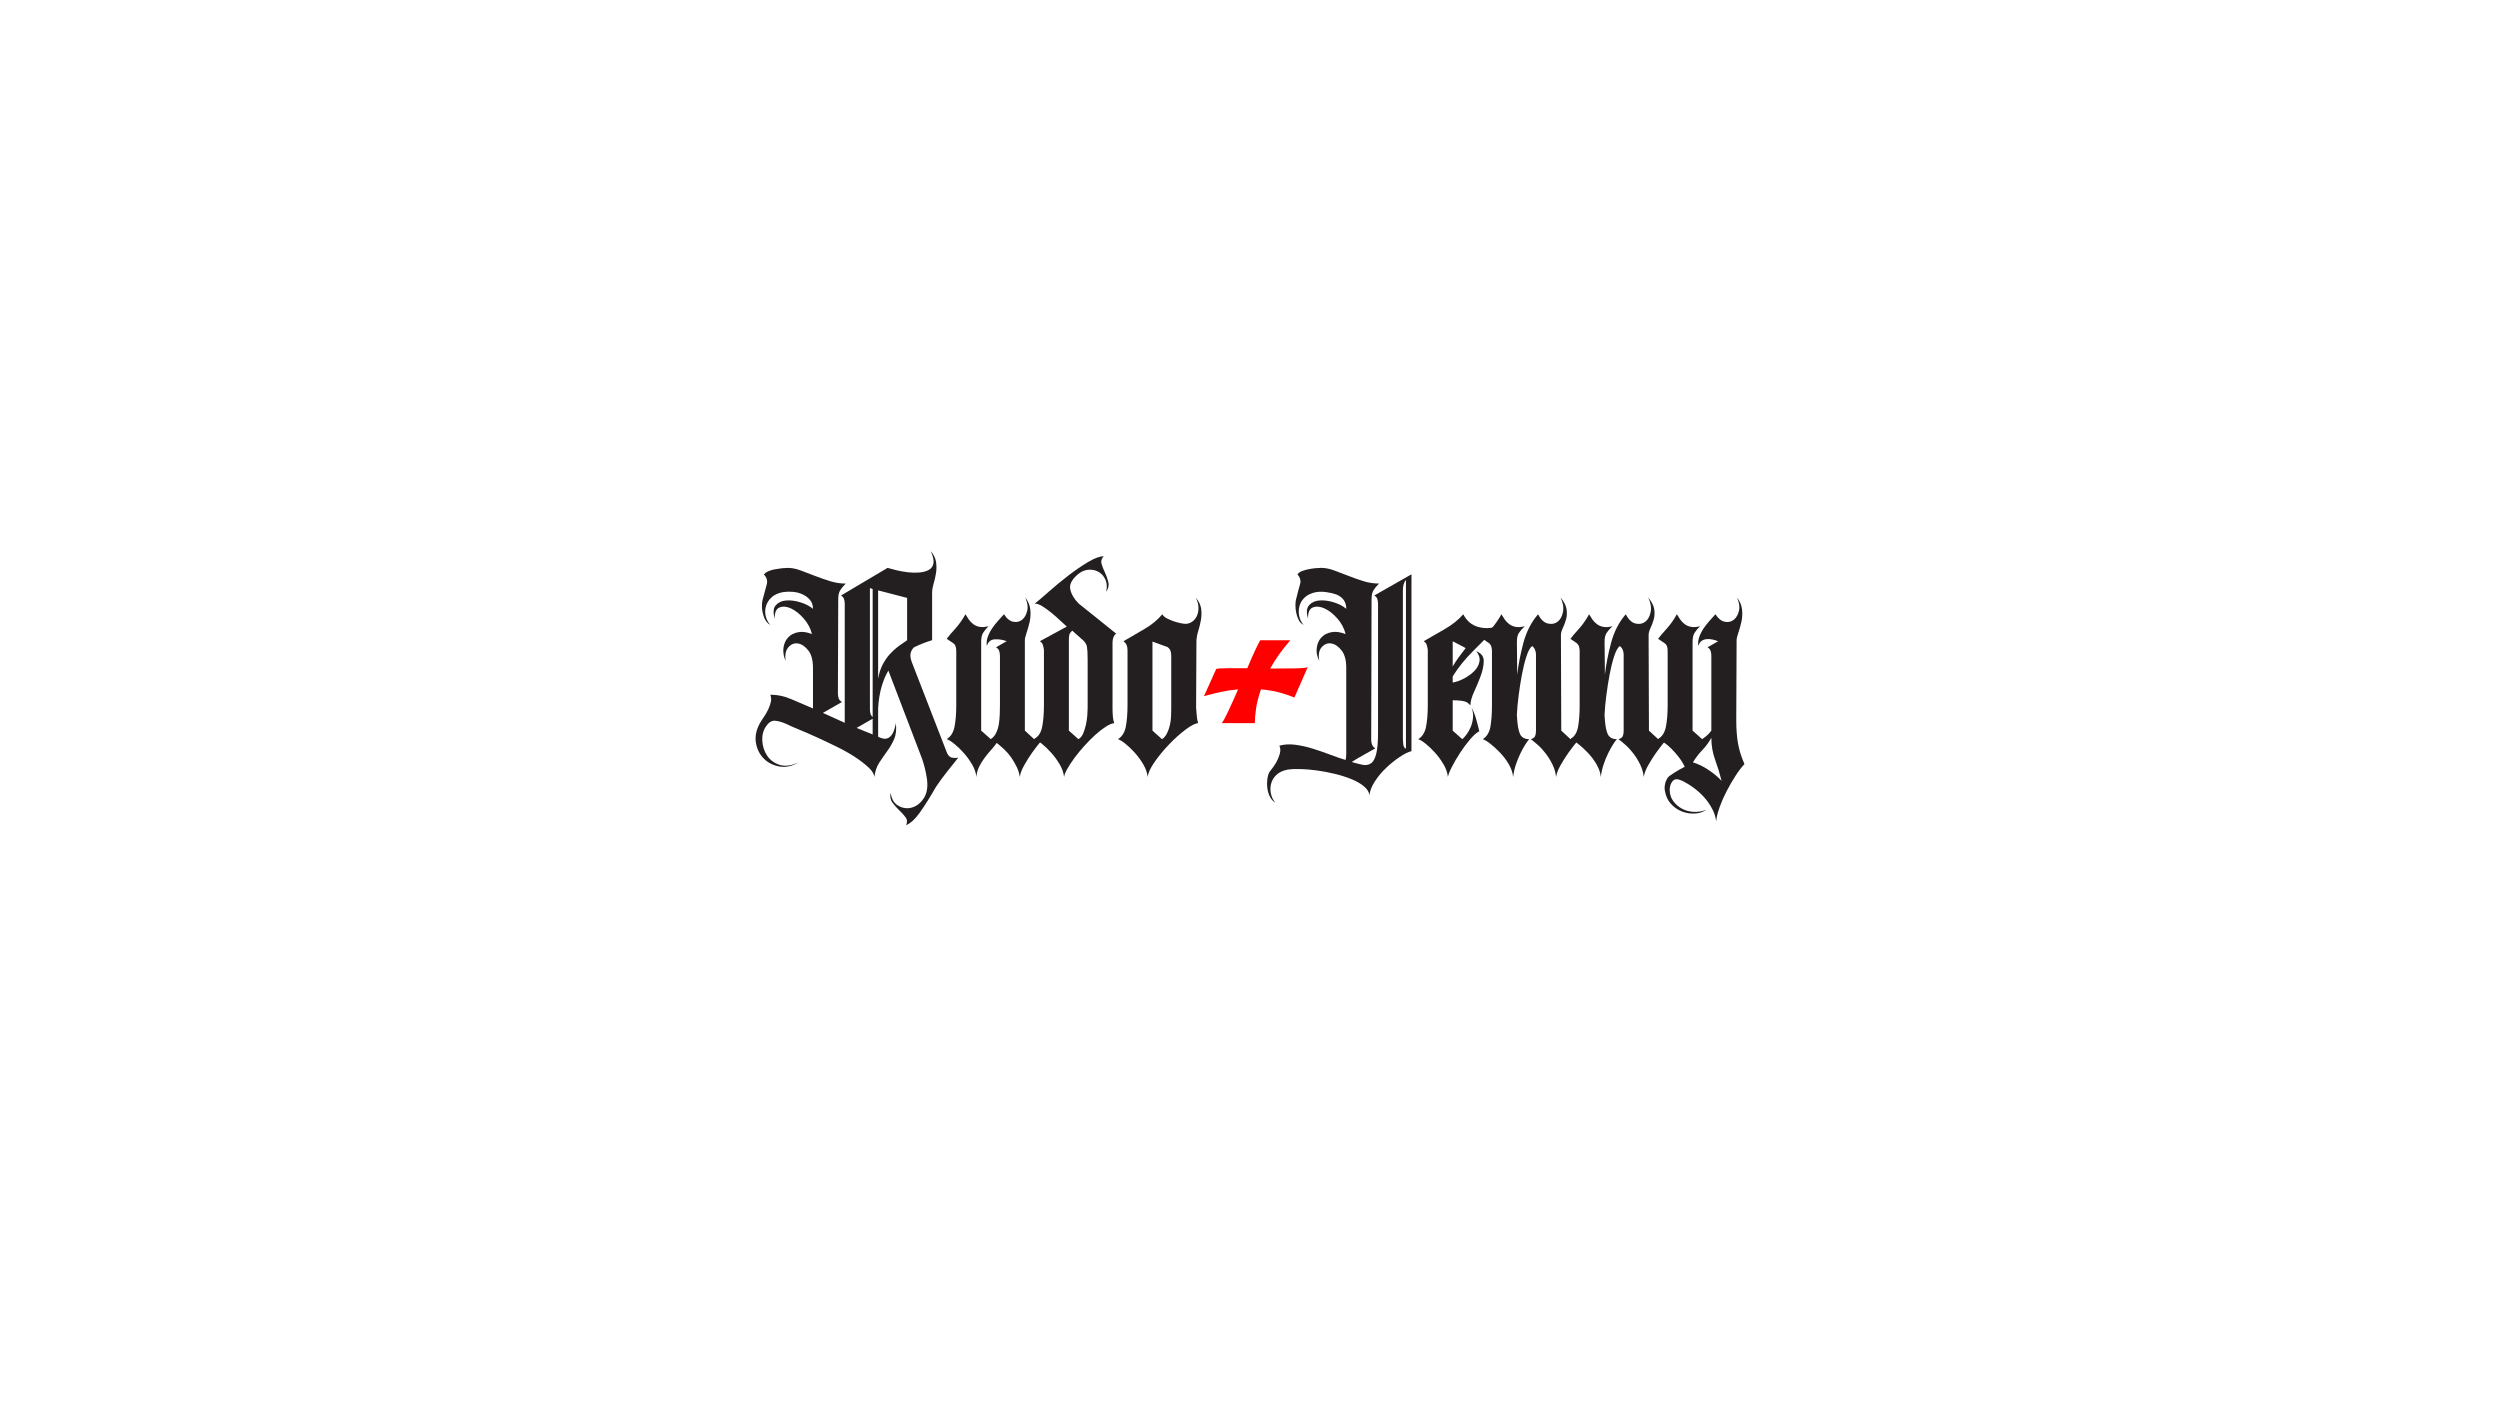
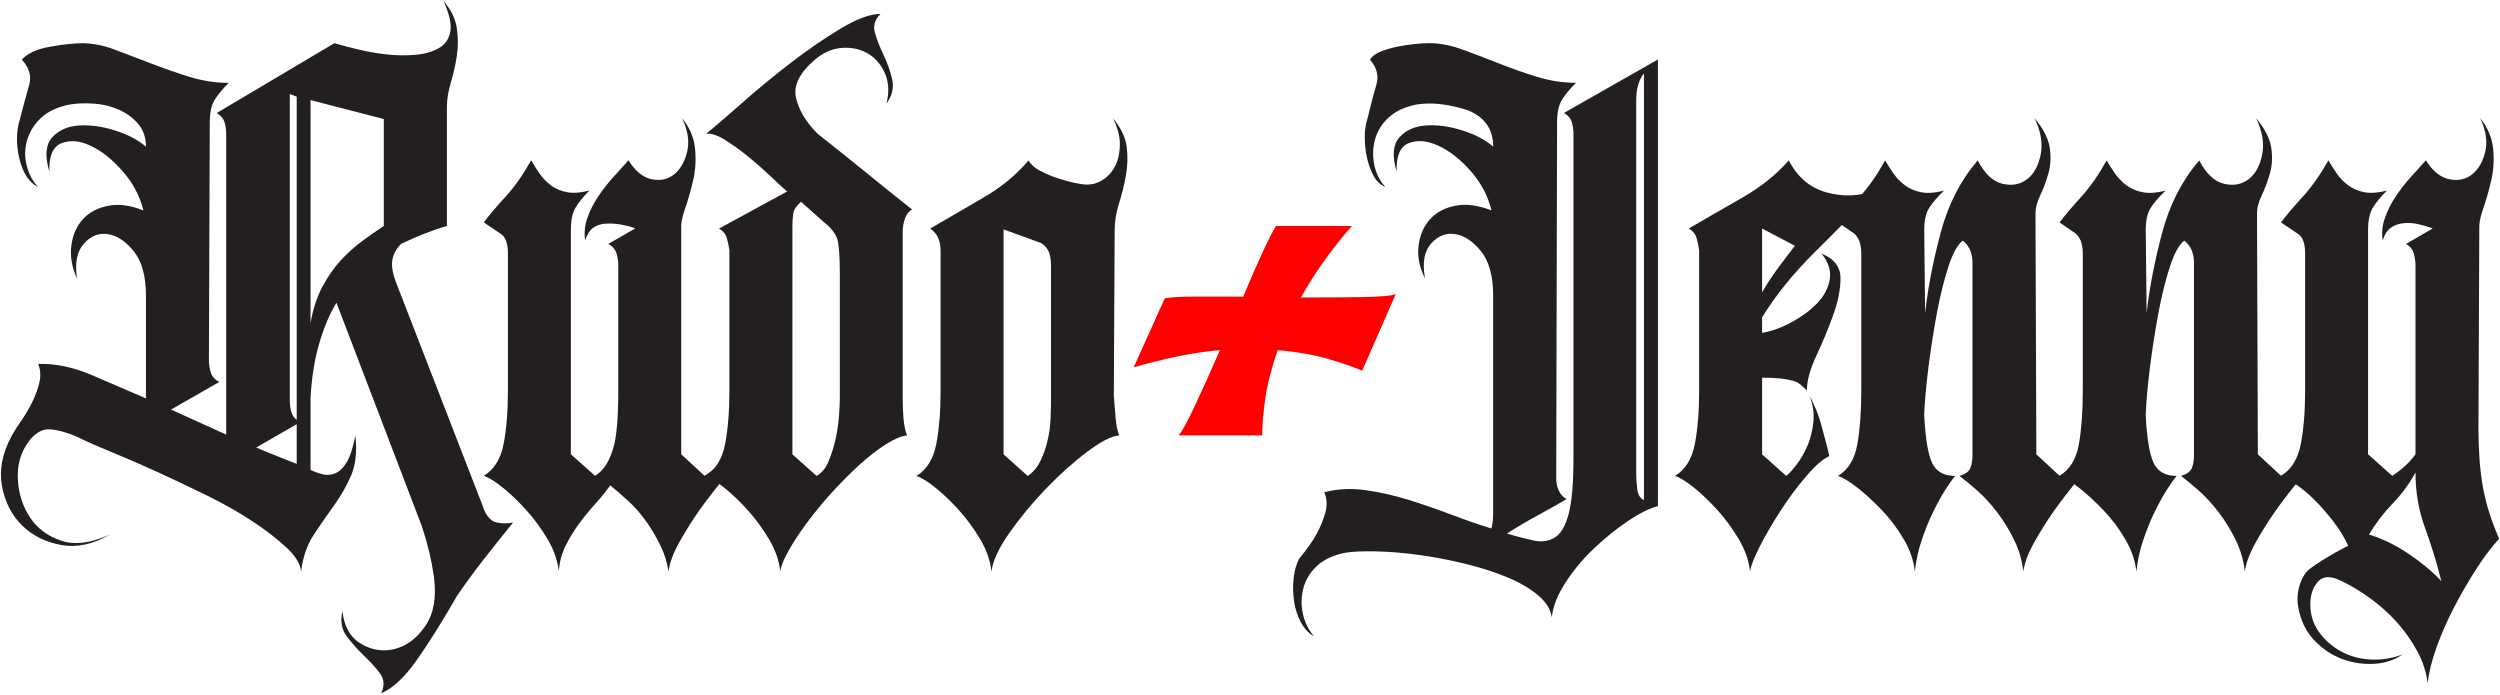
- <svg xmlns="http://www.w3.org/2000/svg" id="Layer_1" version="1.1" viewBox="0 0 1920 1080">
+ <svg xmlns="http://www.w3.org/2000/svg" id="Layer_1" version="1.1" viewBox="580 423 760 211">
  <defs>
    <style>
      .st0 {
        fill: #231f20;
      }

      .st1 {
        fill: red;
      }
    </style>
  </defs>
  <path class="st0" d="M726.81,577.12c1.05,2.8,2.44,4.37,4.19,4.72,1.74.35,3.41.35,4.98,0-2.97,3.67-5.9,7.34-8.78,11.01-2.88,3.67-5.63,7.42-8.25,11.27-4.51,7.86-8.62,14.41-12.33,19.65-3.71,5.24-7.28,8.56-10.73,9.96,1.05-2.27.92-4.28-.39-6.03-1.31-1.75-2.93-3.54-4.85-5.37-1.92-1.83-3.67-3.8-5.24-5.9s-2.01-4.63-1.31-7.6c.52,4.72,2.44,8.03,5.77,9.96,3.32,1.92,6.77,2.4,10.35,1.44,3.58-.96,6.64-3.32,9.17-7.08,2.53-3.76,3.36-8.78,2.49-15.07-.35-2.45-.83-4.94-1.44-7.47-.61-2.53-1.36-5.11-2.23-7.73l-25.94-67.87c-2.1,3.5-3.85,7.64-5.24,12.45-1.4,4.81-2.27,10.27-2.62,16.38v22.01c1.05.52,2.23.96,3.54,1.31,1.31.35,2.62.26,3.93-.26,1.31-.52,2.49-1.66,3.54-3.41,1.05-1.74,1.92-4.46,2.62-8.12.52,4.89.09,8.95-1.31,12.19-1.4,3.23-3.14,6.29-5.24,9.17-2.1,2.88-4.15,5.86-6.16,8.91-2.01,3.05-3.28,6.77-3.8,11.14-.18-2.27-1.66-4.72-4.46-7.34-2.8-2.62-6.25-5.28-10.35-7.99-4.11-2.71-8.74-5.33-13.89-7.86-5.15-2.53-10.22-4.93-15.2-7.21-4.98-2.27-9.61-4.28-13.89-6.03-4.28-1.74-7.64-3.23-10.09-4.46-3.14-1.4-5.99-2.18-8.52-2.36-2.53-.17-4.85,1.31-6.94,4.46-2.1,3.14-3.01,6.81-2.75,11.01.26,4.19,1.48,7.95,3.67,11.27,2.18,3.32,5.33,5.68,9.43,7.08,4.1,1.4,9.04.79,14.81-1.83-5.07,2.97-10,4.02-14.81,3.14-4.81-.88-8.78-2.88-11.92-6.03s-5.16-7.12-6.03-11.92c-.88-4.8.09-9.83,2.88-15.07.87-1.57,1.92-3.23,3.15-4.98,1.22-1.74,2.31-3.62,3.28-5.63.96-2.01,1.66-3.97,2.1-5.9.43-1.92.3-3.75-.39-5.5,5.24-.17,10.79,1.01,16.64,3.54,5.85,2.53,11.22,4.85,16.12,6.94v-31.18c0-5.94-1.22-10.44-3.67-13.5-2.45-3.05-5.07-4.8-7.86-5.24-2.8-.43-5.24.52-7.34,2.88-2.1,2.36-2.8,5.9-2.1,10.61-1.57-3.49-2.14-6.85-1.7-10.09.43-3.23,1.61-5.9,3.54-7.99,1.92-2.1,4.5-3.45,7.73-4.06,3.23-.61,6.77-.13,10.61,1.44-1.05-4.36-3.14-8.34-6.29-11.92-3.14-3.58-6.38-6.16-9.7-7.73-3.32-1.57-6.29-1.83-8.91-.79-2.62,1.05-3.84,3.93-3.67,8.65-1.4-4.72-1.14-8.16.79-10.35,1.92-2.18,4.59-3.41,7.99-3.67,3.41-.26,7.08.22,11.01,1.44,3.93,1.22,7.12,2.88,9.56,4.98,0-2.79-.79-5.11-2.36-6.94s-3.54-3.28-5.9-4.32-4.89-1.66-7.6-1.83c-2.71-.17-5.11-.09-7.21.26-3.67.7-6.55,2.01-8.65,3.93-2.1,1.92-3.54,4.15-4.32,6.68-.79,2.53-.88,5.11-.26,7.73.61,2.62,1.79,4.89,3.54,6.81-2.62-1.4-4.45-4.02-5.5-7.86-1.05-3.84-1.22-7.51-.52-11.01,1.4-5.41,2.49-9.47,3.28-12.19.79-2.71.04-5.28-2.23-7.73,1.74-1.92,4.63-3.23,8.65-3.93,4.02-.7,7.25-1.05,9.7-1.05,3.14,0,6.46.65,9.96,1.97,3.49,1.31,7.16,2.71,11.01,4.19,3.84,1.49,7.73,2.84,11.66,4.06,3.93,1.22,7.9,1.83,11.92,1.83-1.92,1.92-3.37,3.67-4.32,5.24-.96,1.57-1.44,3.85-1.44,6.81l-.26,72.33c0,1.22.19,2.45.57,3.67.38,1.22,1.24,2.19,2.58,2.88l-14.67,8.39,16.77,7.6v-91.46c0-1.22-.18-2.4-.52-3.54-.35-1.13-1.14-2.05-2.36-2.75l35.77-21.23c1.74.52,4.05,1.14,6.92,1.83,2.87.7,5.83,1.22,8.88,1.57,3.05.35,6,.39,8.88.13,2.87-.26,5.27-.96,7.19-2.1,1.92-1.13,3.05-2.84,3.4-5.11.35-2.27-.35-5.33-2.1-9.17,2.26,2.62,3.61,5.37,4.05,8.25.43,2.88.43,5.72,0,8.52-.44,2.8-1.05,5.5-1.83,8.12s-1.18,5.07-1.18,7.34v36.16c-4.66,1.4-9.32,3.23-13.97,5.5-1.38,1.4-2.24,2.97-2.59,4.72-.34,1.75,0,4.02,1.04,6.81l26.52,68.4ZM670.21,551.96l-12.32,7.08c2.44,1.05,4.67,1.97,6.68,2.75,2.01.79,3.89,1.53,5.63,2.23v-12.05ZM668.11,544.89c0,1.05.13,2.1.39,3.14s.83,1.92,1.7,2.62v-98.27l-2.1-.79v93.29ZM674.4,453.43v67.87c.7-4.19,1.88-7.86,3.54-11.01,1.66-3.14,3.54-5.85,5.63-8.12,2.1-2.27,4.28-4.23,6.55-5.9,2.27-1.66,4.46-3.19,6.55-4.59v-32.49l-22.27-5.77Z" />
  <path class="st0" d="M800.71,561.79c1.74-2.36,3.32-5.02,4.72-7.99,0,2.27-.44,4.59-1.31,6.94-.88,2.36-2.01,4.68-3.41,6.94-3.32,4.02-6.03,7.51-8.12,10.48-2.1,2.97-4.1,6.16-6.01,9.56-1.91,3.41-3.03,6.42-3.37,9.04-.35-2.62-1.13-5.2-2.35-7.73-1.22-2.53-2.65-4.98-4.29-7.34-1.65-2.36-3.47-4.45-5.47-6.29s-3.86-3.45-5.6-4.85c-1.22,1.75-2.69,3.58-4.43,5.5-1.74,1.92-3.39,3.93-4.95,6.03-1.56,2.1-2.95,4.36-4.16,6.81-1.22,2.44-1.91,5.06-2.08,7.86-.35-3.32-1.49-6.6-3.41-9.83-1.92-3.23-4.06-6.16-6.42-8.78s-4.72-4.89-7.08-6.81c-2.36-1.92-4.32-3.14-5.9-3.67,3.14-1.92,5.15-5.15,6.03-9.7.87-4.54,1.31-9.96,1.31-16.25v-41.67c0-2.97-.7-4.93-2.1-5.9-1.4-.96-3.15-2.14-5.24-3.54,1.57-2.1,3.75-4.67,6.55-7.73,2.79-3.05,5.41-6.77,7.86-11.14.69,1.22,1.52,2.53,2.47,3.93.95,1.4,2.12,2.62,3.51,3.67,1.39,1.05,3.04,1.75,4.95,2.1,1.91.35,4.16.18,6.77-.52-1.88,1.92-3.29,3.67-4.23,5.24-.94,1.57-1.41,3.85-1.41,6.81v68.13l7.34,6.55c1.74-1.05,3.14-2.66,4.19-4.85,1.05-2.18,1.74-4.5,2.1-6.94.35-2.44.56-4.93.66-7.47.09-2.53.13-4.76.13-6.68v-38c0-1.22-.18-2.44-.55-3.67-.37-1.22-1.2-2.18-2.48-2.88l8.21-4.72c-1.4-.52-2.9-.92-4.47-1.18-1.58-.26-3.11-.35-4.6-.26-1.49.09-2.76.52-3.81,1.31-1.05.79-1.84,2.06-2.37,3.8-.35-2.27-.13-4.54.66-6.81.79-2.27,1.89-4.46,3.29-6.55,1.4-2.1,2.94-4.06,4.61-5.9,1.67-1.83,3.21-3.54,4.61-5.11,2.07,3.32,4.44,5.24,7.11,5.77,2.67.52,4.95,0,6.85-1.57s3.2-3.89,3.9-6.94c.7-3.05.17-6.42-1.57-10.09,2.27,2.8,3.58,5.85,3.93,9.17.35,3.32.17,6.51-.52,9.56-.7,3.06-1.49,5.86-2.36,8.39-.88,2.53-1.31,4.41-1.31,5.63v69.44l7.08,6.55c2.62-1.57,4.8-3.54,6.55-5.9Z" />
  <path class="st0" d="M857.31,486.71c-.88.35-1.57,1.18-2.1,2.49-.52,1.31-.79,2.67-.79,4.06v50.84c0,2.27.09,4.37.26,6.29.17,1.92.52,3.58,1.05,4.98-1.74.18-3.91,1.09-6.51,2.75-2.6,1.66-5.29,3.76-8.07,6.29-2.78,2.53-5.55,5.33-8.33,8.39-2.78,3.06-5.29,6.12-7.55,9.17-2.26,3.06-4.12,5.9-5.59,8.52-1.47,2.62-2.3,4.72-2.47,6.29-.35-3.32-1.49-6.6-3.41-9.83-1.92-3.23-4.06-6.16-6.42-8.78s-4.72-4.89-7.08-6.81c-2.36-1.92-4.32-3.14-5.9-3.67,3.14-1.92,5.15-5.15,6.03-9.7.87-4.54,1.31-9.96,1.31-16.25v-42.71c-.18-1.22-.44-2.44-.79-3.67-.35-1.22-1.14-2.18-2.36-2.88l20.7-11.27c-1.05-.87-2.62-2.31-4.72-4.32-2.1-2.01-4.37-4.02-6.81-6.03-2.45-2.01-4.85-3.75-7.21-5.24-2.36-1.48-4.32-2.14-5.9-1.97,2.62-2.1,6.24-5.2,10.88-9.3,4.63-4.1,9.55-8.16,14.78-12.19,5.22-4.02,10.31-7.51,15.26-10.48,4.95-2.97,8.98-4.45,12.11-4.45-1.75,1.75-2.32,3.67-1.7,5.76.61,2.1,1.48,4.32,2.61,6.68,1.13,2.36,1.99,4.81,2.61,7.34.61,2.53.04,5.02-1.7,7.47.86-3.49.68-6.59-.53-9.3-1.22-2.71-3.01-4.72-5.36-6.03-2.36-1.31-4.98-1.83-7.86-1.57-2.88.26-5.55,1.44-7.99,3.54-4.72,4.02-6.64,7.91-5.76,11.66.87,3.76,3.05,7.38,6.55,10.88,4.89,3.84,9.69,7.69,14.41,11.53,4.71,3.84,9.5,7.69,14.35,11.53ZM835.3,505.84c0-4.02-.18-7.08-.52-9.17-.35-2.1-1.75-4.1-4.19-6.03l-7.08-6.29c-1.4,1.22-2.19,2.4-2.36,3.54-.18,1.14-.26,2.4-.26,3.8v69.44l7.34,6.55c1.57-.87,2.79-2.36,3.67-4.46.87-2.1,1.57-4.32,2.1-6.68.52-2.36.87-4.72,1.05-7.08.17-2.36.26-4.23.26-5.63v-38Z" />
  <path class="st0" d="M918.63,543.58c.17,2.45.35,4.63.52,6.55.17,1.92.52,3.67,1.05,5.24-2.27.18-5.5,1.83-9.7,4.98-4.19,3.14-8.39,6.9-12.58,11.27-4.19,4.37-7.91,8.87-11.14,13.5-3.24,4.63-5.02,8.52-5.37,11.66-.35-3.32-1.49-6.6-3.41-9.83-1.92-3.23-4.06-6.16-6.42-8.78s-4.72-4.89-7.08-6.81c-2.36-1.92-4.32-3.14-5.9-3.67,3.14-1.92,5.15-5.15,6.03-9.7.87-4.54,1.31-9.96,1.31-16.25v-42.45c0-1.4-.22-2.66-.66-3.8-.44-1.13-1.27-2.14-2.49-3.01,5.06-2.97,10.39-6.07,15.98-9.3,5.59-3.23,10.22-7.03,13.89-11.4.7,1.22,1.88,2.27,3.54,3.14,1.66.88,3.41,1.62,5.24,2.23,1.83.61,3.58,1.09,5.24,1.44,1.66.35,2.92.52,3.8.52,1.74,0,3.41-.52,4.98-1.57s2.79-2.49,3.67-4.32c.87-1.83,1.31-3.97,1.31-6.42s-.7-5.06-2.1-7.86c2.44,2.97,3.84,5.9,4.19,8.78.35,2.88.26,5.76-.26,8.65-.52,2.88-1.22,5.72-2.1,8.52-.88,2.8-1.31,5.5-1.31,8.12l-.26,50.58ZM899.5,503.48c0-1.22-.18-2.4-.52-3.54-.35-1.13-1.14-2.14-2.36-3.01l-11.53-4.19v68.4l7.34,6.55c1.57-1.05,2.84-2.53,3.8-4.46.96-1.92,1.7-4.02,2.23-6.29.52-2.27.83-4.54.92-6.81.09-2.27.13-4.19.13-5.77v-40.88Z" />
  <path class="st1" d="M975.49,513.44c6.99,0,13.23-.04,18.74-.13,5.5-.09,8.87-.39,10.09-.92l-10.22,23.32c-2.8-1.22-6.33-2.44-10.61-3.67-4.28-1.22-9.3-2.1-15.07-2.62-1.92,5.59-3.19,10.57-3.8,14.94-.61,4.37-.92,8.04-.92,11.01h-25.42c.87-.87,2.49-3.8,4.85-8.78s4.93-10.7,7.73-17.16c-4.02.35-8.17.96-12.45,1.83-4.28.88-8.87,2.01-13.76,3.41l9.43-20.96c1.57-.35,4.54-.52,8.91-.52h14.94c2.1-5.06,4.06-9.56,5.9-13.5,1.83-3.93,3.19-6.59,4.06-7.99h23.06c-3.32,3.84-6.25,7.56-8.78,11.14-2.54,3.58-4.76,7.12-6.68,10.61Z" />
  <path class="st0" d="M1083.98,576.86c-2.62.7-5.68,2.23-9.17,4.59-3.5,2.36-6.9,5.11-10.22,8.25-3.32,3.14-6.2,6.59-8.65,10.35-2.45,3.75-3.84,7.29-4.19,10.61-.35-2.45-1.79-4.72-4.32-6.81-2.54-2.1-5.72-3.93-9.57-5.5-3.84-1.57-8.12-2.93-12.84-4.06-4.72-1.14-9.35-2.01-13.89-2.62-4.54-.61-8.78-.96-12.71-1.05-3.93-.09-7.03.04-9.3.39-3.67.7-6.55,2.01-8.65,3.93-2.1,1.92-3.49,4.15-4.19,6.68-.7,2.53-.79,5.11-.26,7.73.52,2.62,1.66,4.98,3.41,7.08-1.57-.88-2.88-2.27-3.93-4.19-1.05-1.92-1.74-4.06-2.1-6.42-.35-2.36-.39-4.72-.13-7.08.26-2.36.83-4.32,1.7-5.9,2.27-2.8,3.98-5.2,5.11-7.21,1.14-2.01,2.06-4.19,2.75-6.55.7-2.36.61-4.5-.26-6.42,3.84-1.05,7.99-1.27,12.45-.66,4.45.61,8.91,1.62,13.36,3.01,4.46,1.4,8.86,2.93,13.23,4.59,4.37,1.66,8.3,3.01,11.79,4.06.17-.7.3-1.44.39-2.23.09-.79.13-1.7.13-2.75v-65.77c0-5.94-1.22-10.44-3.67-13.5-2.45-3.05-5.07-4.8-7.86-5.24-2.8-.43-5.24.52-7.34,2.88-2.1,2.36-2.71,5.9-1.83,10.61-1.75-3.49-2.4-6.85-1.96-10.09.43-3.23,1.61-5.9,3.54-7.99,1.92-2.1,4.5-3.45,7.73-4.06,3.23-.61,6.85-.13,10.88,1.44-1.05-4.36-3.14-8.34-6.29-11.92-3.14-3.58-6.42-6.16-9.83-7.73-3.41-1.57-6.42-1.83-9.04-.79-2.62,1.05-3.84,3.93-3.67,8.65-1.4-4.72-1.14-8.16.79-10.35,1.92-2.18,4.59-3.41,7.99-3.67,3.41-.26,7.08.22,11.01,1.44,3.93,1.22,7.12,2.88,9.56,4.98,0-5.24-2.53-8.91-7.6-11.01-2.62-.87-5.24-1.48-7.86-1.83-2.62-.35-5.16-.35-7.6,0-3.67.7-6.55,2.01-8.65,3.93-2.1,1.92-3.5,4.15-4.19,6.68-.7,2.53-.79,5.11-.26,7.73.52,2.62,1.66,4.89,3.41,6.81-1.57-.7-2.8-1.88-3.67-3.54-.88-1.66-1.53-3.49-1.97-5.5-.44-2.01-.65-4.06-.65-6.16s.26-3.93.79-5.5c1.05-4.36,1.96-7.86,2.75-10.48s.13-5.15-1.96-7.6c.7-1.05,1.83-1.88,3.41-2.49,1.57-.61,3.23-1.09,4.98-1.44,1.75-.35,3.49-.61,5.24-.79,1.74-.17,3.23-.26,4.46-.26,3.14,0,6.51.65,10.09,1.97,3.58,1.31,7.25,2.71,11.01,4.19,3.75,1.49,7.6,2.84,11.53,4.06,3.93,1.22,7.9,1.83,11.92,1.83-1.92,1.92-3.37,3.67-4.32,5.24-.96,1.57-1.44,3.85-1.44,6.81l-.26,108.23c0,1.22.24,2.4.71,3.54.48,1.14,1.29,2.06,2.43,2.75-2.98,1.75-6,3.45-9.07,5.11-3.07,1.66-6.09,3.45-9.07,5.37,2.98.87,5.69,1.57,8.14,2.1,2.45.52,4.6.22,6.44-.92,1.84-1.13,3.24-3.54,4.21-7.21.96-3.67,1.45-9.17,1.45-16.51v-99.06c0-1.22-.18-2.4-.52-3.54-.35-1.13-1.14-2.05-2.36-2.75l28.56-16.25v135.74ZM1077.42,567.69c0,.88.1,2.19.29,3.93.2,1.75.88,2.88,2.06,3.41v-129.72c-1.57,1.92-2.36,4.63-2.36,8.12v114.25Z" />
  <path class="st0" d="M1129.31,541.74c-.7-.7-1.36-1.31-1.97-1.83-.61-.52-1.4-.92-2.36-1.18-.96-.26-2.19-.48-3.67-.66-1.49-.17-3.37-.26-5.63-.26v23.32l7.34,6.55c1.05-.87,2.18-2.14,3.41-3.8,1.22-1.66,2.27-3.54,3.14-5.63.87-2.1,1.44-4.45,1.7-7.08.26-2.62-.13-5.24-1.18-7.86.52.88,1.13,2.14,1.83,3.8.7,1.66,1.31,3.45,1.83,5.37.52,1.92,1,3.71,1.44,5.37.43,1.66.74,2.93.92,3.8-1.92.88-4.24,2.88-6.94,6.03-2.71,3.14-5.29,6.6-7.73,10.35-2.45,3.76-4.59,7.43-6.42,11.01-1.83,3.58-2.84,6.16-3.01,7.73-.35-3.32-1.49-6.6-3.41-9.83-1.92-3.23-4.06-6.16-6.42-8.78s-4.72-4.89-7.08-6.81c-2.36-1.92-4.32-3.14-5.9-3.67,3.14-1.92,5.15-5.15,6.03-9.7.87-4.54,1.31-9.96,1.31-16.25v-42.71c-.18-1.22-.44-2.44-.79-3.67-.35-1.22-1.14-2.18-2.36-2.88,5.07-2.97,10.44-6.07,16.12-9.3,5.67-3.23,10.44-7.03,14.28-11.4,2.62,5.07,6.42,8.3,11.4,9.7,4.98,1.4,9.91,1.22,14.81-.52-5.59,5.94-11.66,12.14-18.21,18.61-6.55,6.47-11.92,13.1-16.12,19.92v4.72c2.97-.52,5.98-1.61,9.04-3.28,3.05-1.66,5.63-3.58,7.73-5.76,2.1-2.18,3.36-4.59,3.8-7.21.43-2.62-.39-5.24-2.49-7.86,3.84,1.57,5.76,4.06,5.76,7.47s-.75,7.17-2.23,11.27c-1.49,4.11-3.19,8.21-5.11,12.32-1.92,4.11-2.88,7.64-2.88,10.61ZM1115.68,511.87c1.4-2.44,2.97-4.85,4.72-7.21,1.74-2.36,3.49-4.67,5.24-6.94l-9.96-5.24v19.39Z" />
  <path class="st0" d="M1212.64,561.79c1.74-2.36,3.32-5.02,4.72-7.99,0,2.27-.44,4.59-1.31,6.94-.88,2.36-2.01,4.68-3.41,6.94-3.32,4.02-6.03,7.51-8.12,10.48-2.1,2.97-4.11,6.16-6.03,9.56-1.92,3.41-3.06,6.42-3.41,9.04-.35-3.32-1.27-6.51-2.75-9.56-1.49-3.05-3.23-5.9-5.24-8.52-2.01-2.62-4.06-4.85-6.16-6.68-2.1-1.83-3.84-3.28-5.24-4.32,1.74-.52,2.84-1.31,3.28-2.36.43-1.05.66-2.36.66-3.93v-58.7c0-1.22-.23-2.4-.67-3.54-.45-1.13-1.2-2.14-2.27-3.01-1.6,1.22-3.07,3.89-4.4,7.99-1.33,4.11-2.49,8.78-3.47,14.02-.98,5.24-1.82,10.66-2.54,16.25-.71,5.59-1.15,10.48-1.33,14.68.36,7.17,1.17,12.05,2.42,14.67,1.26,2.62,3.59,3.93,7.01,3.93-.89,1.05-1.92,2.49-3.07,4.32-1.15,1.83-2.36,4.02-3.6,6.55-1.25,2.53-2.4,5.37-3.47,8.52-1.07,3.14-1.78,6.38-2.13,9.7-.34-3.32-1.47-6.6-3.36-9.83-1.9-3.23-4.09-6.16-6.59-8.78-2.5-2.62-4.97-4.89-7.4-6.81-2.43-1.92-4.43-3.14-6.01-3.67,3.14-1.92,5.11-5.15,5.9-9.7.79-4.54,1.18-9.96,1.18-16.25v-41.67c0-1.05-.13-2.1-.39-3.14-.26-1.05-.83-2.01-1.7-2.88l-4.98-3.41c1.57-2.1,3.75-4.67,6.53-7.73,2.78-3.05,5.37-6.77,7.79-11.14.7,1.22,1.54,2.53,2.5,3.93.97,1.4,2.15,2.62,3.56,3.67,1.4,1.05,3.08,1.75,5.01,2.1,1.93.35,4.21.18,6.85-.52-2.01,1.92-3.52,3.67-4.52,5.24-1.01,1.57-1.51,3.85-1.51,6.81l.26,25.16c.87-7.69,2.44-15.81,4.72-24.37,2.27-8.56,6.03-15.9,11.27-22.01,2.1,4.02,4.59,6.38,7.47,7.08,2.88.7,5.37.26,7.47-1.31s3.49-4.06,4.19-7.47c.7-3.41.09-7.12-1.83-11.14,2.62,3.14,4.15,6.12,4.59,8.91.43,2.8.3,5.42-.39,7.86-.7,2.45-1.53,4.68-2.49,6.68-.96,2.01-1.44,3.8-1.44,5.37l.26,73.37,7.08,6.55c2.62-1.57,4.8-3.54,6.55-5.9Z" />
  <path class="st0" d="M1279.98,561.79c1.74-2.36,3.32-5.02,4.72-7.99,0,2.27-.44,4.59-1.31,6.94-.88,2.36-2.01,4.68-3.41,6.94-3.32,4.02-6.03,7.51-8.12,10.48-2.1,2.97-4.11,6.16-6.03,9.56-1.92,3.41-3.06,6.42-3.41,9.04-.35-3.32-1.27-6.51-2.75-9.56-1.49-3.05-3.23-5.9-5.24-8.52-2.01-2.62-4.06-4.85-6.16-6.68-2.1-1.83-3.84-3.28-5.24-4.32,1.74-.52,2.84-1.31,3.28-2.36.43-1.05.66-2.36.66-3.93v-58.7c0-1.22-.23-2.4-.67-3.54-.45-1.13-1.2-2.14-2.27-3.01-1.6,1.22-3.07,3.89-4.4,7.99-1.33,4.11-2.49,8.78-3.47,14.02-.98,5.24-1.82,10.66-2.54,16.25-.71,5.59-1.15,10.48-1.33,14.68.36,7.17,1.17,12.05,2.42,14.67,1.26,2.62,3.59,3.93,7.01,3.93-.89,1.05-1.92,2.49-3.07,4.32-1.15,1.83-2.36,4.02-3.6,6.55-1.25,2.53-2.4,5.37-3.47,8.52-1.07,3.14-1.78,6.38-2.13,9.7-.34-3.32-1.47-6.6-3.36-9.83-1.9-3.23-4.09-6.16-6.59-8.78-2.5-2.62-4.97-4.89-7.4-6.81-2.43-1.92-4.43-3.14-6.01-3.67,3.14-1.92,5.11-5.15,5.9-9.7.79-4.54,1.18-9.96,1.18-16.25v-41.67c0-1.05-.13-2.1-.39-3.14-.26-1.05-.83-2.01-1.7-2.88l-4.98-3.41c1.57-2.1,3.75-4.67,6.53-7.73,2.78-3.05,5.37-6.77,7.79-11.14.7,1.22,1.54,2.53,2.5,3.93.97,1.4,2.15,2.62,3.56,3.67,1.4,1.05,3.08,1.75,5.01,2.1,1.93.35,4.21.18,6.85-.52-2.01,1.92-3.52,3.67-4.52,5.24-1.01,1.57-1.51,3.85-1.51,6.81l.26,25.16c.87-7.69,2.44-15.81,4.72-24.37,2.27-8.56,6.03-15.9,11.27-22.01,2.1,4.02,4.59,6.38,7.47,7.08,2.88.7,5.37.26,7.47-1.31s3.49-4.06,4.19-7.47c.7-3.41.09-7.12-1.83-11.14,2.62,3.14,4.15,6.12,4.59,8.91.43,2.8.3,5.42-.39,7.86-.7,2.45-1.53,4.68-2.49,6.68-.96,2.01-1.44,3.8-1.44,5.37l.26,73.37,7.08,6.55c2.62-1.57,4.8-3.54,6.55-5.9Z" />
  <path class="st0" d="M1291.25,599.39c-2.97-1.4-5.2-1.22-6.68.52-1.49,1.74-2.23,4.02-2.23,6.81,0,3.15.87,5.94,2.62,8.39,1.74,2.45,3.97,4.41,6.68,5.9,2.71,1.48,5.72,2.31,9.04,2.49,3.32.17,6.55-.35,9.7-1.57-2.45,1.74-5.37,2.71-8.78,2.88-3.41.17-6.68-.35-9.83-1.57-3.15-1.22-5.94-3.14-8.39-5.77-2.45-2.62-4.02-5.94-4.72-9.96-.35-1.75-.31-3.58.13-5.5.43-1.92,1.18-3.58,2.23-4.98.52-.7,2.1-1.88,4.72-3.54,2.62-1.66,5.33-3.19,8.12-4.59-1.22-2.62-2.75-5.11-4.59-7.47-1.83-2.36-3.71-4.5-5.63-6.42-1.92-1.92-3.8-3.49-5.63-4.72-1.83-1.22-3.37-2.1-4.59-2.62,3.14-1.92,5.15-5.15,6.03-9.7.87-4.54,1.31-9.96,1.31-16.25v-41.67c0-2.97-.7-4.93-2.1-5.9-1.4-.96-3.15-2.14-5.24-3.54,1.57-2.1,3.75-4.67,6.55-7.73,2.79-3.05,5.41-6.77,7.86-11.14.7,1.22,1.53,2.53,2.49,3.93.96,1.4,2.14,2.62,3.54,3.67,1.4,1.05,3.05,1.75,4.98,2.1,1.92.35,4.19.18,6.81-.52-1.92,1.92-3.37,3.67-4.32,5.24-.96,1.57-1.44,3.85-1.44,6.81v68.13l7.34,6.55c2.97-1.92,5.33-4.1,7.08-6.55v-57.39c0-1.22-.18-2.44-.52-3.67-.35-1.22-1.14-2.18-2.36-2.88l8.12-4.72c-1.4-.52-2.88-.96-4.46-1.31-1.57-.35-3.1-.43-4.59-.26-1.49.18-2.75.65-3.8,1.44s-1.83,2.06-2.36,3.8c-.35-2.27-.13-4.54.66-6.81.79-2.27,1.88-4.46,3.28-6.55,1.4-2.1,2.92-4.06,4.59-5.9,1.66-1.83,3.19-3.54,4.59-5.11,2.1,3.32,4.5,5.24,7.21,5.77,2.71.52,5.02,0,6.94-1.57,1.92-1.57,3.23-3.89,3.93-6.94.7-3.05.17-6.42-1.57-10.09,2.27,2.8,3.58,5.85,3.93,9.17.35,3.32.17,6.51-.52,9.56-.7,3.06-1.49,5.86-2.36,8.39-.88,2.53-1.31,4.41-1.31,5.63l-.26,61.58c0,6.64.43,12.49,1.31,17.56.87,5.07,2.53,10.4,4.98,15.98-2.27,2.44-4.59,5.5-6.94,9.17-2.36,3.67-4.59,7.51-6.68,11.53-2.1,4.02-3.89,8.08-5.37,12.18-1.49,4.1-2.4,7.82-2.75,11.14-.35-3.32-1.4-6.6-3.15-9.83-1.75-3.23-3.84-6.2-6.29-8.91-2.45-2.71-5.2-5.15-8.25-7.34-3.06-2.19-6.07-3.98-9.04-5.37ZM1314.31,566.64c-1.92,3.5-4.24,6.64-6.94,9.43-2.71,2.8-5.11,5.94-7.21,9.43,4.02,1.22,7.99,3.14,11.92,5.77s7.29,5.41,10.09,8.39c-1.4-5.59-3.06-11.01-4.98-16.25-1.92-5.24-2.88-10.83-2.88-16.77Z" />
</svg>
